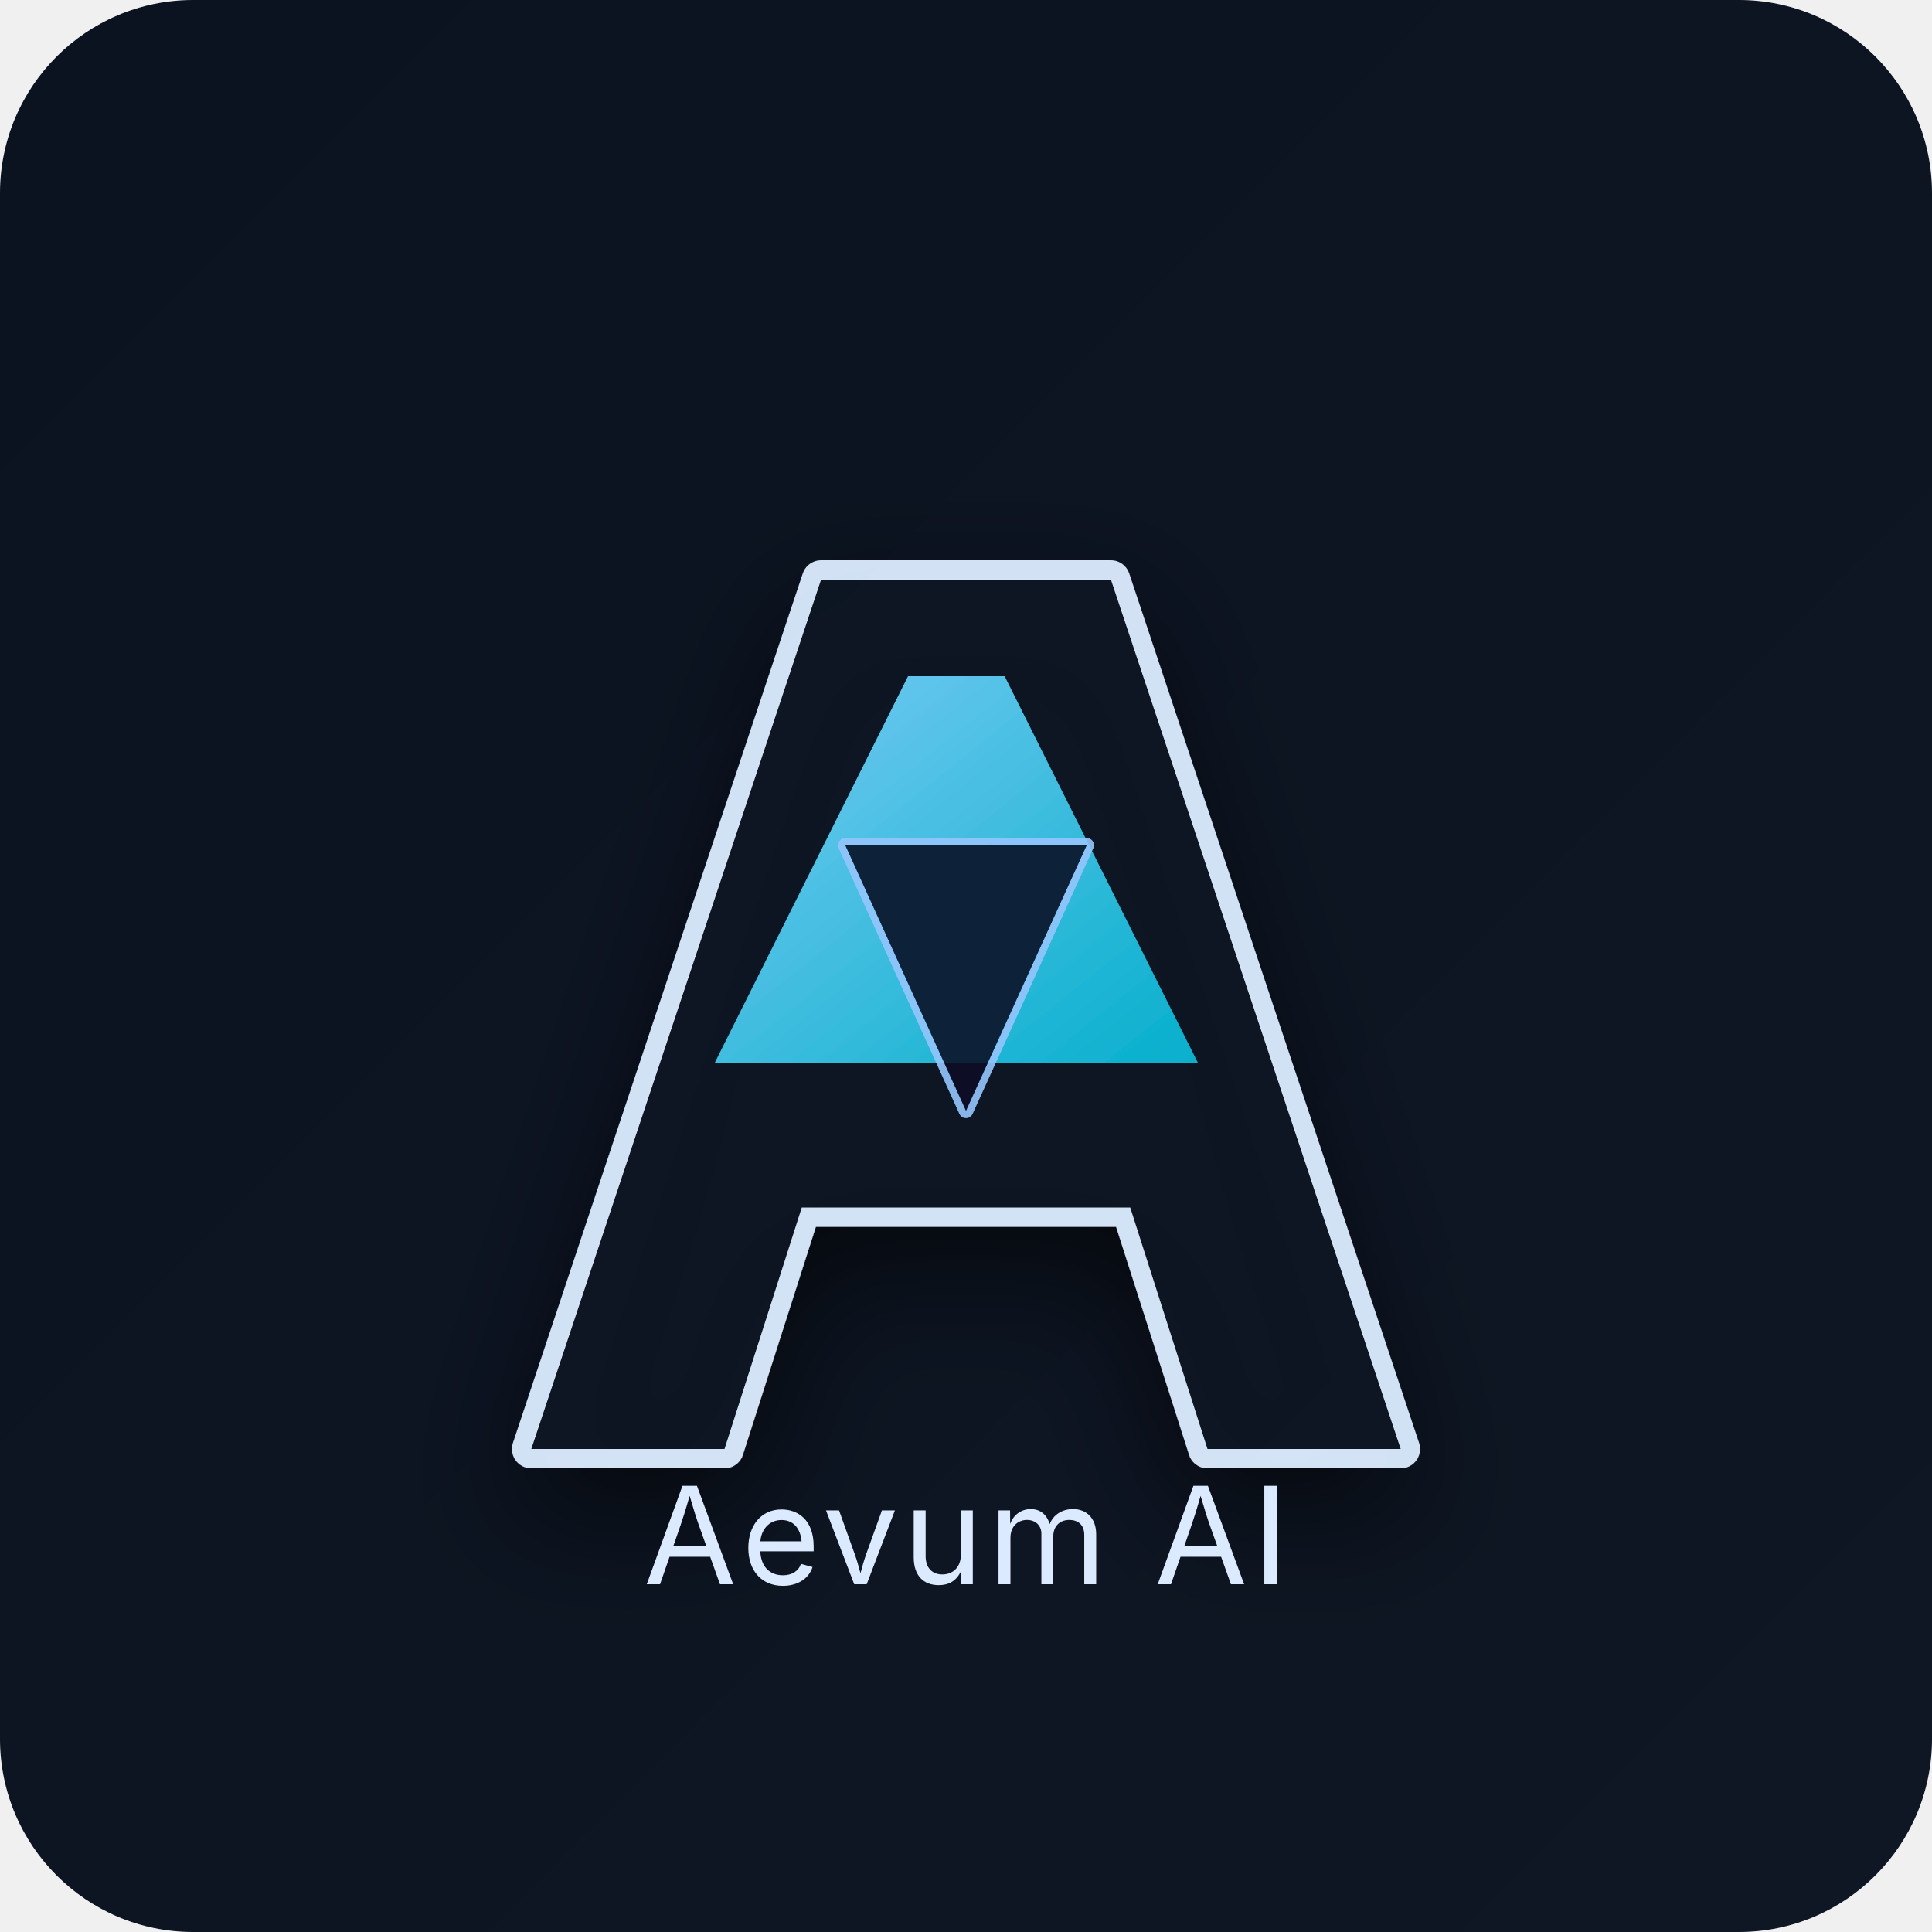
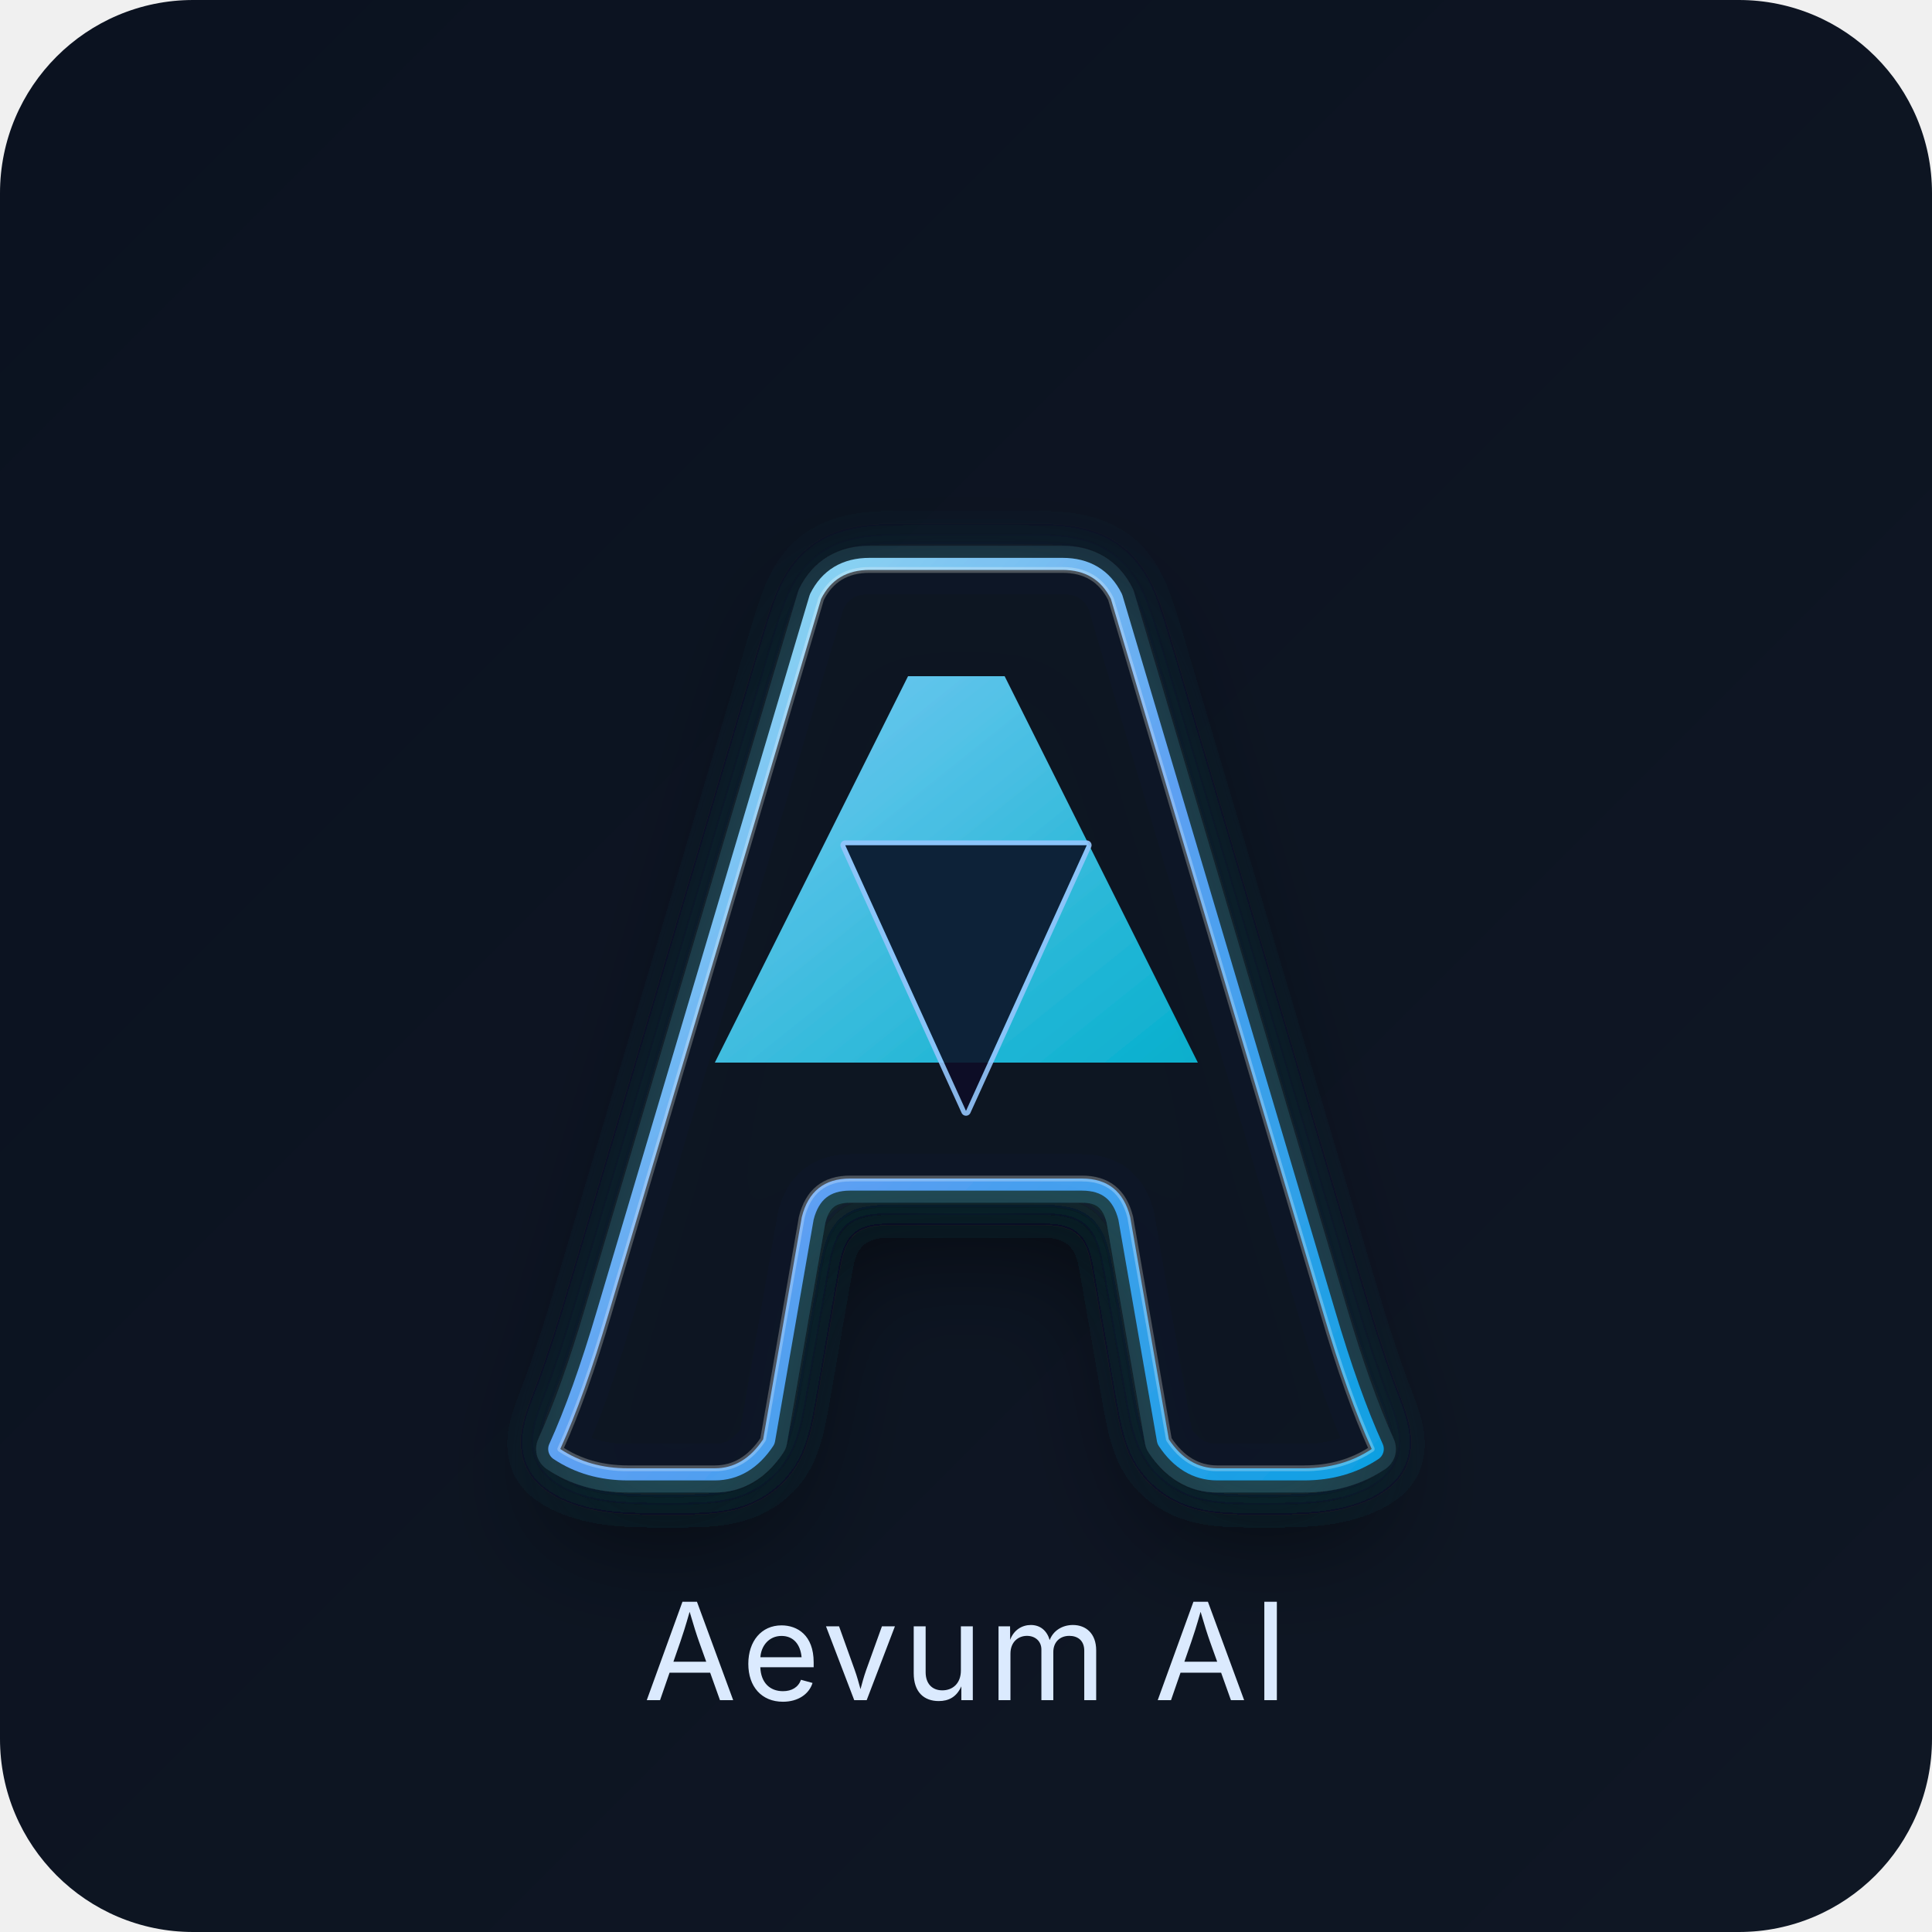
<svg xmlns="http://www.w3.org/2000/svg" width="400" height="400" viewBox="0 0 400 400">
  <defs>
    <linearGradient id="grad" x1="0" y1="0" x2="1" y2="1">
      <stop offset="0" stop-color="#0b1220" />
      <stop offset="1" stop-color="#0f1724" />
    </linearGradient>
    <linearGradient id="acc" x1="0" y1="0" x2="1" y2="1">
      <stop offset="0" stop-color="#7dd3fc" />
      <stop offset="1" stop-color="#06b6d4" />
    </linearGradient>
+     <linearGradient id="frameGrad" x1="0" y1="0" x2="1" y2="1">
+       <stop offset="0" stop-color="#a5f3fc" />
+       <stop offset="0.5" stop-color="#60a5fa" />
+       <stop offset="1" stop-color="#0ea5e9" />
+     </linearGradient>
    <filter id="softShadow" x="-20%" y="-20%" width="140%" height="140%">
      <feDropShadow dx="0" dy="10" stdDeviation="12" flood-color="#000" flood-opacity="0.6" />
+     </filter>
+     <filter id="frameGlow" x="-30%" y="-30%" width="160%" height="160%">
+       <feDropShadow dx="0" dy="0" stdDeviation="5" flood-color="#67e8f9" flood-opacity="0.28" />
    </filter>
  </defs>
  <rect width="100%" height="100%" rx="40" fill="url(#grad)" />
  <g filter="url(#softShadow)">
-     <path d="M110 300 L170 120 L230 120 L290 300 L250 300 L234 250 L166 250 L150 300 Z" fill="#0f1724" opacity="0.95" stroke="#dbeafe" stroke-width="8" stroke-linejoin="round" paint-order="stroke fill" />
+     <path d="M116 300              Q121 289 126 272              L170 124              Q173 118 180 118              L220 118              Q227 118 230 124              L274 272              Q279 289 284 300              Q278 304 270 304              L252 304              Q246 304 242 298              L234 252              Q232 244 224 244              L176 244              Q168 244 166 252              L158 298              Q154 304 148 304              L130 304              Q122 304 116 300              Z" fill="none" stroke="#67e8f9" stroke-width="10" stroke-linejoin="round" stroke-linecap="round" opacity="0.12" filter="url(#frameGlow)" />
+     <path d="M116 300              Q121 289 126 272              L170 124              Q173 118 180 118              L220 118              Q227 118 230 124              L274 272              Q279 289 284 300              Q278 304 270 304              L252 304              Q246 304 242 298              L234 252              Q232 244 224 244              L176 244              Q168 244 166 252              L158 298              Q154 304 148 304              L130 304              Q122 304 116 300              Z" fill="#0f1724" opacity="0.95" stroke="url(#frameGrad)" stroke-width="5" stroke-linejoin="round" stroke-linecap="round" paint-order="stroke fill" />
+     <path d="M116 300              Q121 289 126 272              L170 124              Q173 118 180 118              L220 118              Q227 118 230 124              L274 272              Q279 289 284 300              Q278 304 270 304              L252 304              Q246 304 242 298              L234 252              Q232 244 224 244              L176 244              Q168 244 166 252              L158 298              Q154 304 148 304              L130 304              Q122 304 116 300              Z" fill="none" stroke="#ffffff" stroke-width="1.2" stroke-linejoin="round" stroke-linecap="round" opacity="0.26" />
    <path d="M150 220 L190 140 L210 140 L250 220 L150 220 Z" fill="url(#acc)" opacity="0.95" transform="translate(-2,0)" />
-     <path d="M175 175 L225 175 L200 230 Z" fill="#071126" opacity="0.9" stroke="#93c5fd" stroke-width="3" stroke-linejoin="round" paint-order="stroke fill" />
+     <path d="M175 175 L225 175 L200 230 Z" fill="#071126" opacity="0.9" stroke="#93c5fd" stroke-width="2" stroke-linejoin="round" stroke-linecap="round" paint-order="stroke fill" />
  </g>
-   <text x="50%" y="82%" font-size="28" font-family="Inter, Segoe UI, Roboto, Arial, sans-serif" fill="#dbeafe" text-anchor="middle" letter-spacing="1">Aevum AI</text>
+   <text x="50%" y="88%" font-size="28" font-family="Inter, Segoe UI, Roboto, Arial, sans-serif" fill="#dbeafe" text-anchor="middle" letter-spacing="1">Aevum AI</text>
</svg>
